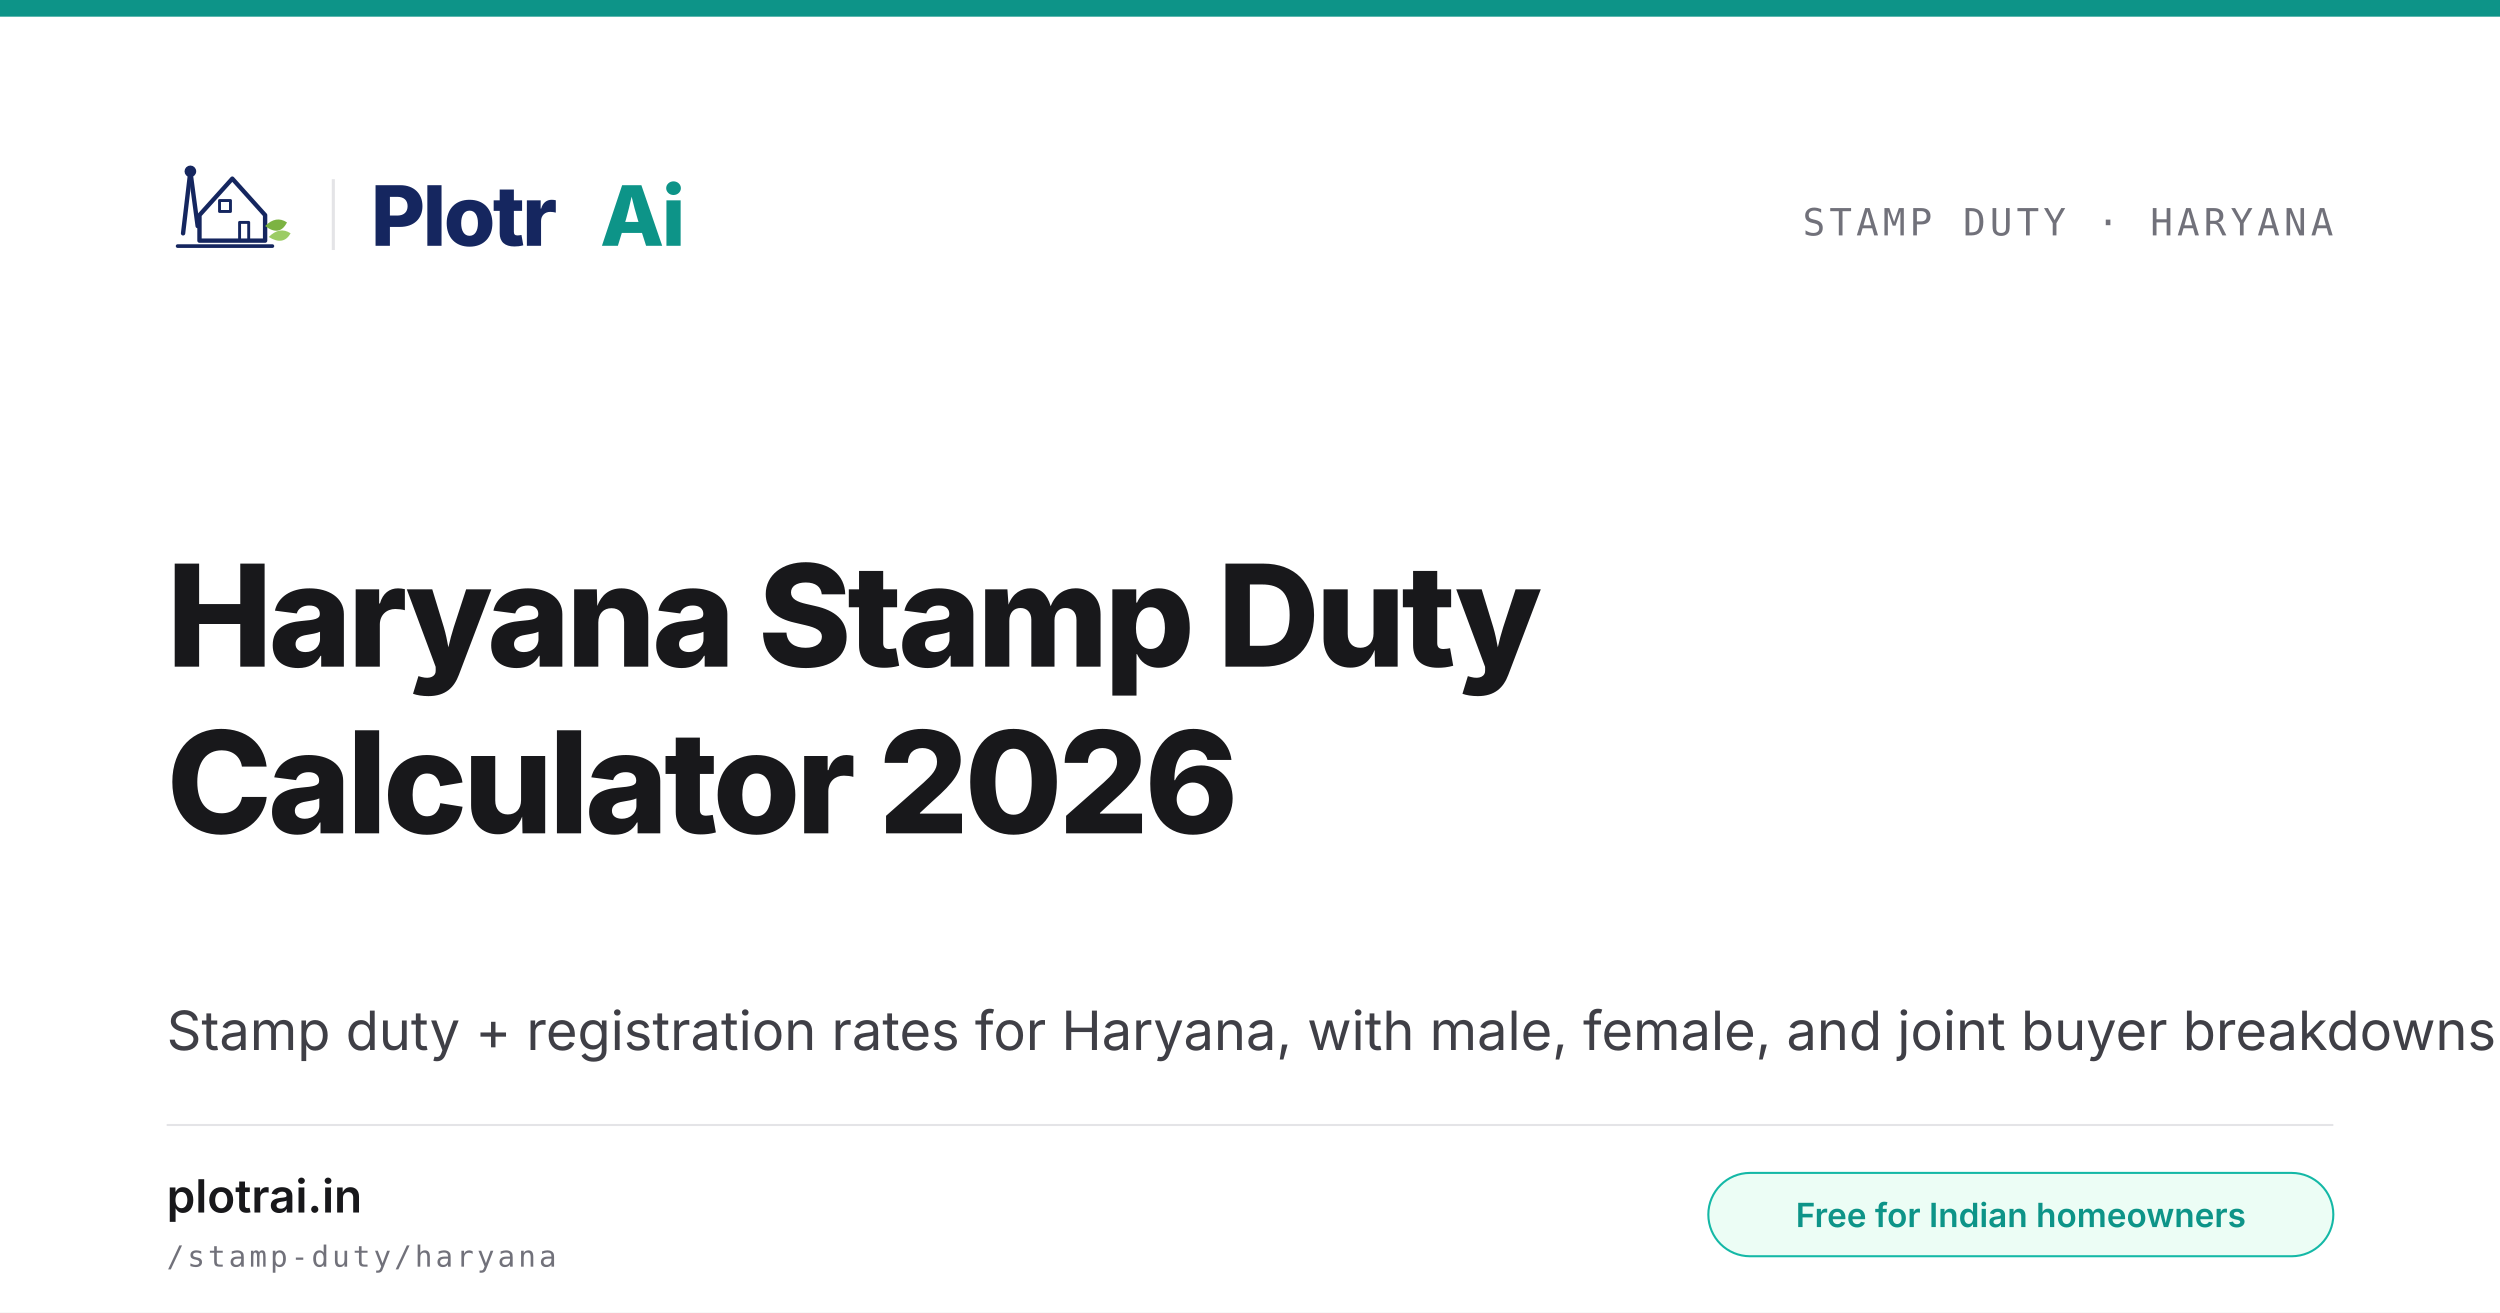
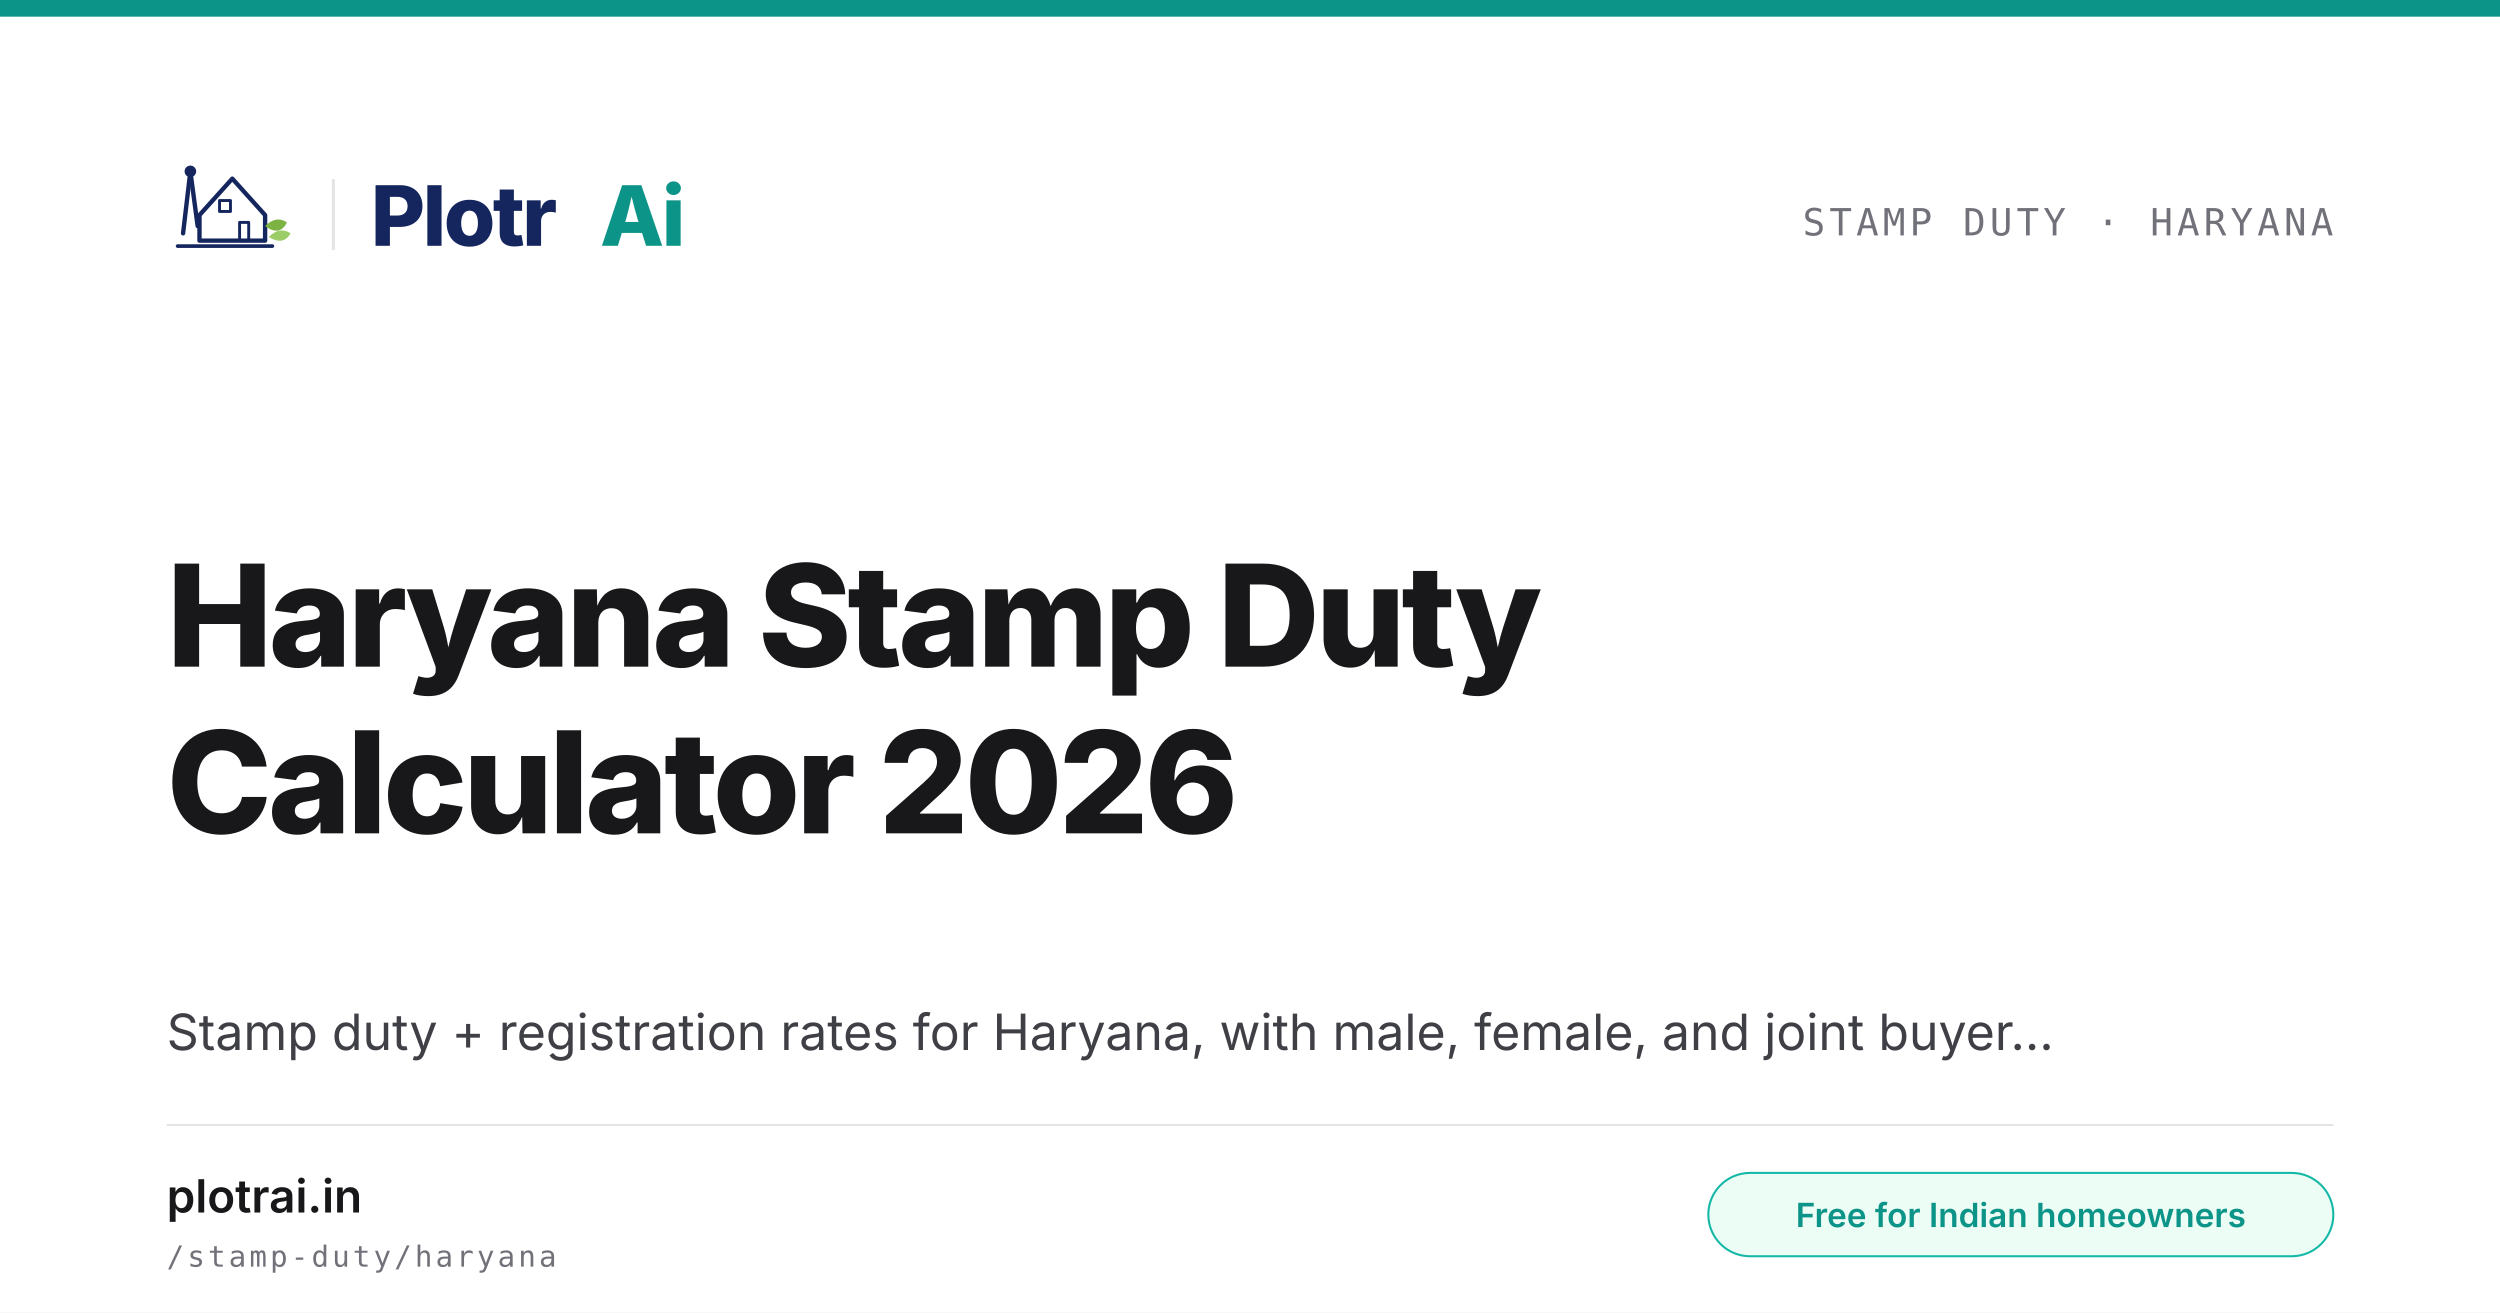
<svg xmlns="http://www.w3.org/2000/svg" width="1200" height="630" viewBox="0 0 1200 630">
  <defs>
    <style>
      .sans { font-family: 'Inter', 'Helvetica Neue', 'Helvetica', 'Arial', sans-serif; }
      .mono { font-family: 'JetBrains Mono', 'SF Mono', 'Menlo', 'Consolas', monospace; }
    </style>
  </defs>
  <rect width="1200" height="630" fill="#ffffff" />
  <rect x="0" y="0" width="1200" height="8" fill="#0d9488" />
  <g transform="translate(80, 70) scale(0.875)">
    <g stroke="#15265F" fill="none" stroke-width="2.4" stroke-linejoin="round" stroke-linecap="round">
      <circle cx="13" cy="14" r="2" fill="#15265F" />
      <line x1="13" y1="14" x2="9" y2="48" />
      <line x1="13" y1="14" x2="17" y2="44" />
      <path d="M 18 38 L 36 18 L 54 38 L 54 52 L 18 52 Z" />
      <rect x="29" y="30" width="6" height="6" stroke-width="1.6" />
      <rect x="40" y="42" width="5" height="10" stroke-width="1.6" />
      <line x1="6" y1="55" x2="58" y2="55" stroke-width="2" />
    </g>
    <path d="M 54 44 Q 60 38 66 42 Q 62 50 54 44 Z" fill="#7CB342" />
    <path d="M 56 50 Q 62 44 68 48 Q 64 55 56 50 Z" fill="#9CCC65" />
  </g>
  <line x1="160" y1="86" x2="160" y2="120" stroke="#e4e4e7" stroke-width="1.5" />
  <text x="178" y="118" class="sans" font-weight="800" font-size="40" letter-spacing="-1.2" fill="#15265F">Plotr</text>
  <text x="288" y="118" class="sans" font-weight="800" font-size="40" letter-spacing="-1.2" fill="#0d9488">Ai</text>
  <text x="1120" y="113" class="mono" text-anchor="end" font-size="18" letter-spacing="2" fill="#71717a">STAMP DUTY · HARYANA</text>
  <text x="80" y="320" class="sans" font-weight="800" font-size="68" letter-spacing="-2" fill="#18181b">Haryana Stamp Duty</text>
  <text x="80" y="400" class="sans" font-weight="800" font-size="68" letter-spacing="-2" fill="#18181b">Calculator 2026</text>
-   <text x="80" y="504" class="sans" font-weight="400" font-size="26" fill="#3f3f46">Stamp duty + registration rates for Haryana, with male, female, and joint buyer breakdowns.</text>
+   <text x="80" y="504" class="sans" font-weight="400" font-size="24" fill="#3f3f46">Stamp duty + registration rates for Haryana, with male, female, and joint buyer…</text>
  <line x1="80" y1="540" x2="1120" y2="540" stroke="#e4e4e7" stroke-width="1" />
  <text x="80" y="582" class="sans" font-weight="600" font-size="22" fill="#18181b">plotrai.in</text>
  <text x="80" y="608" class="mono" font-size="14" letter-spacing="1.5" fill="#71717a">/stamp-duty/haryana</text>
  <rect x="820" y="563" width="300" height="40" rx="20" fill="#ecfdf5" stroke="#14b8a6" stroke-width="1" />
  <text x="970" y="589" class="sans" font-weight="600" font-size="16" text-anchor="middle" fill="#0d9488">Free for Indian homeowners</text>
</svg>
